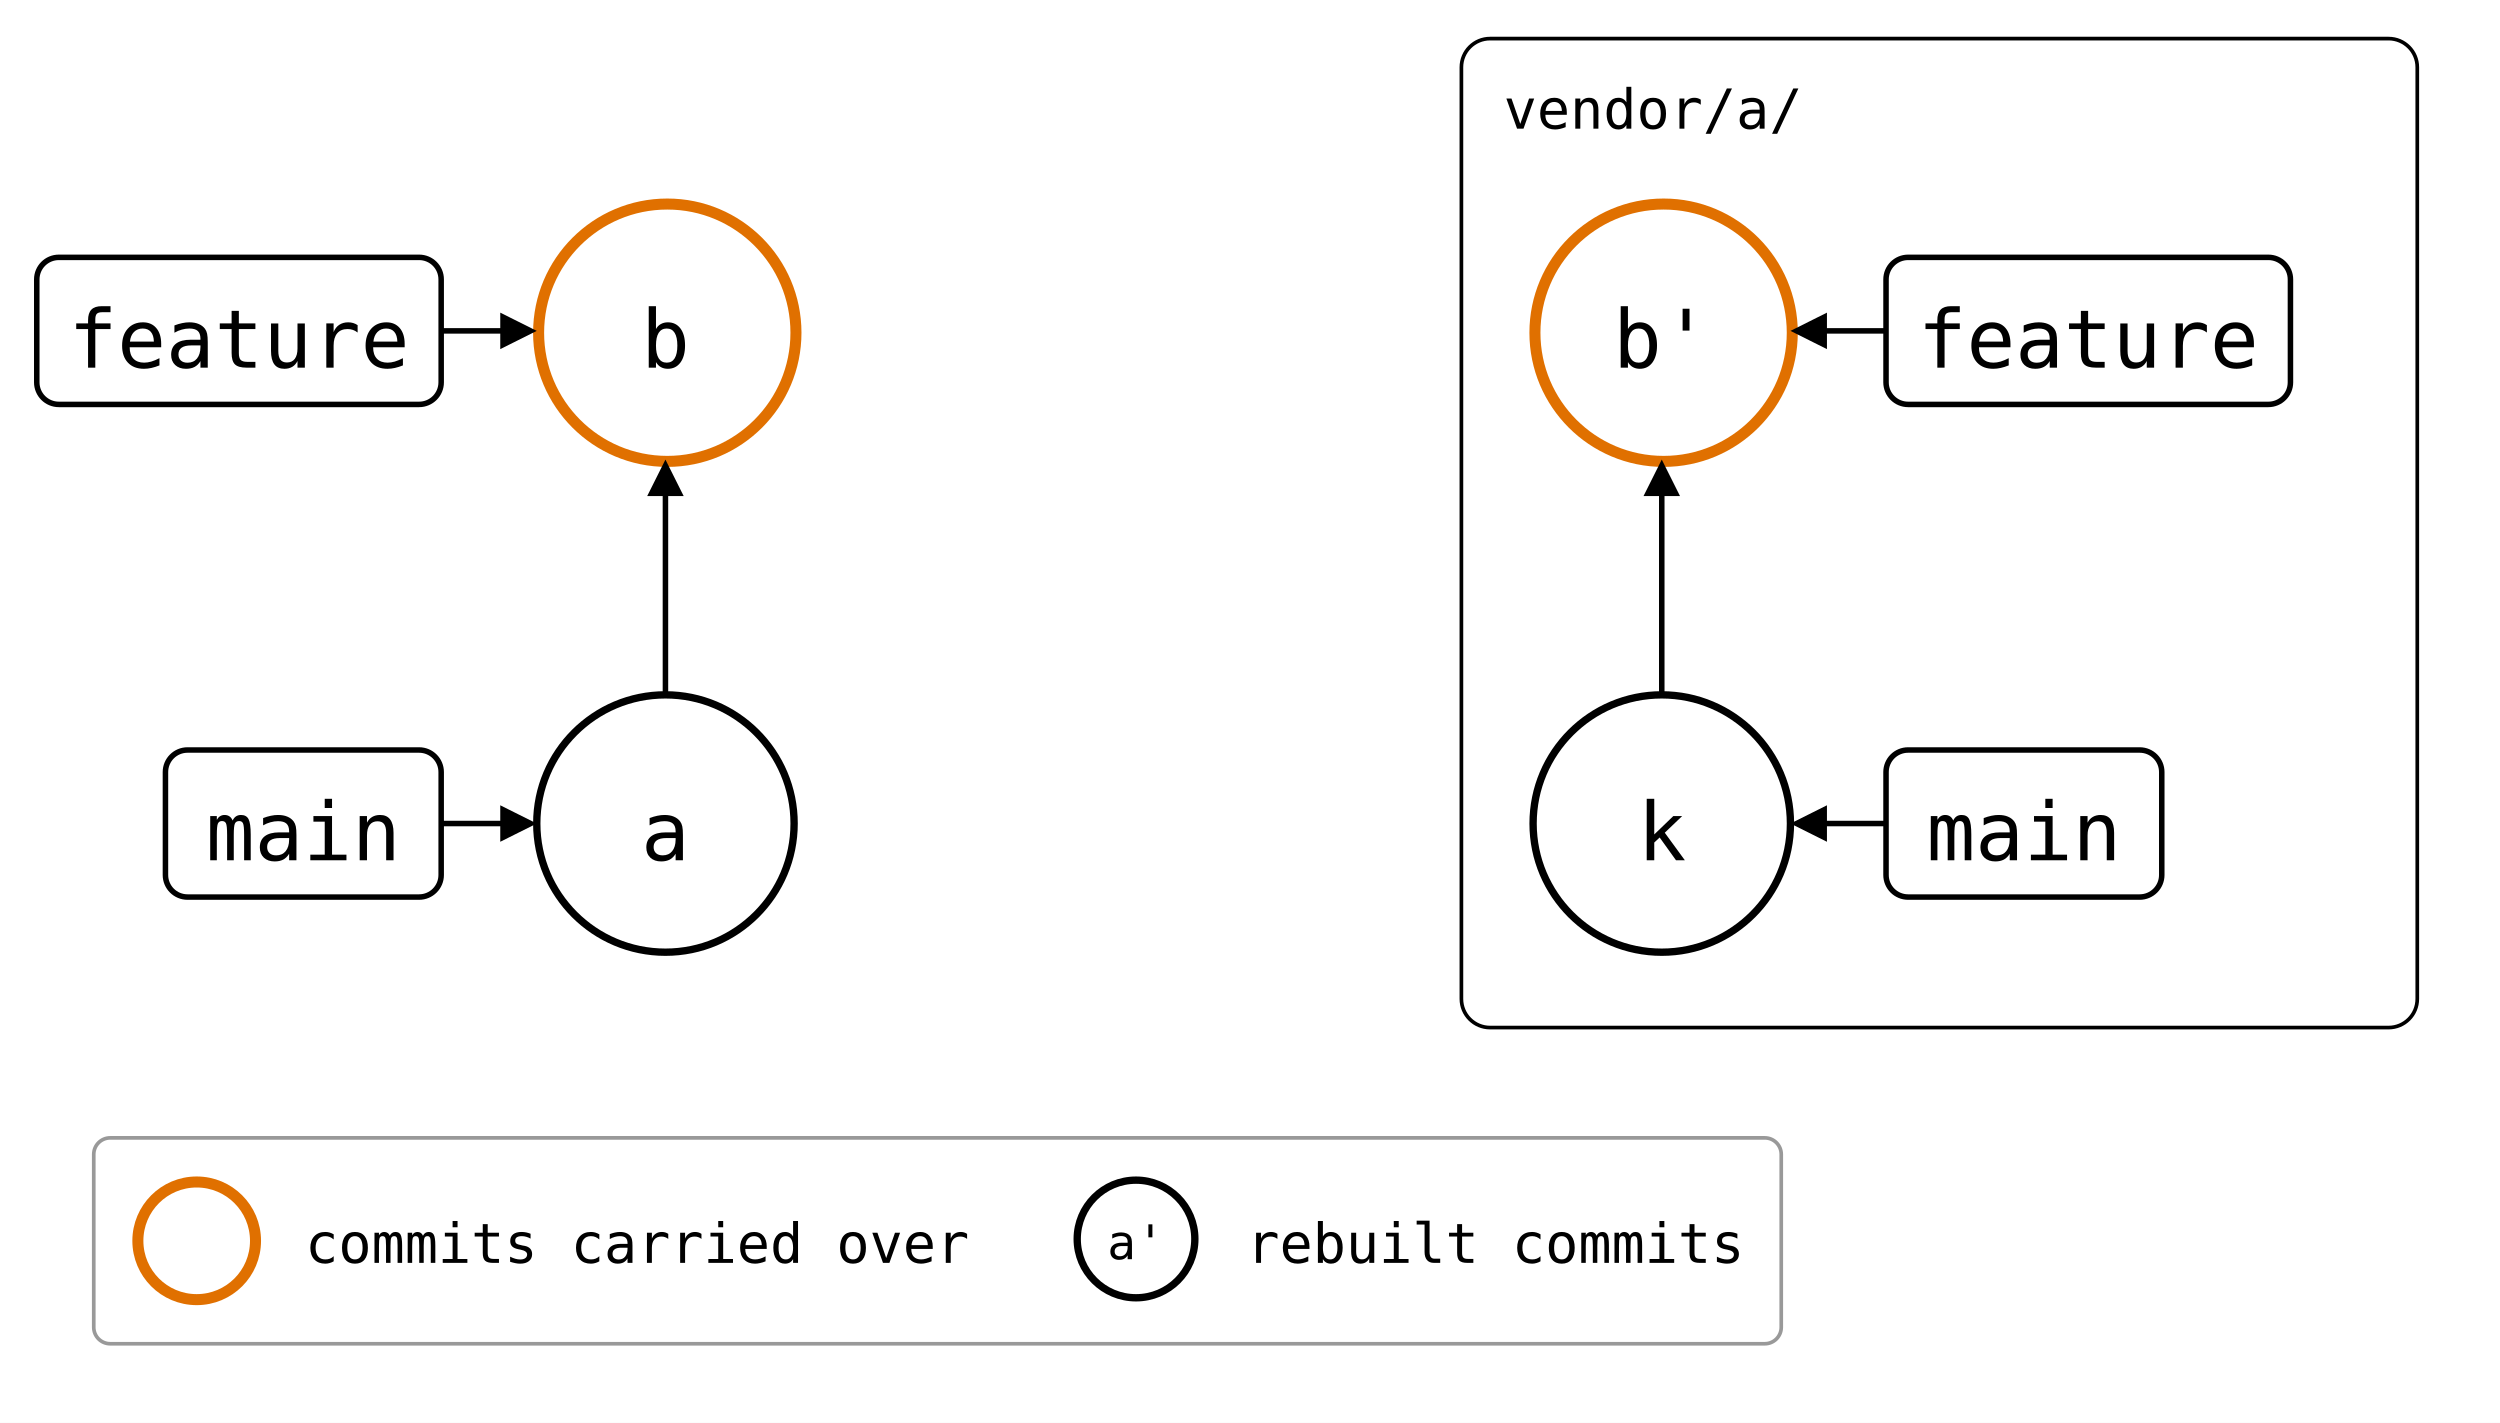
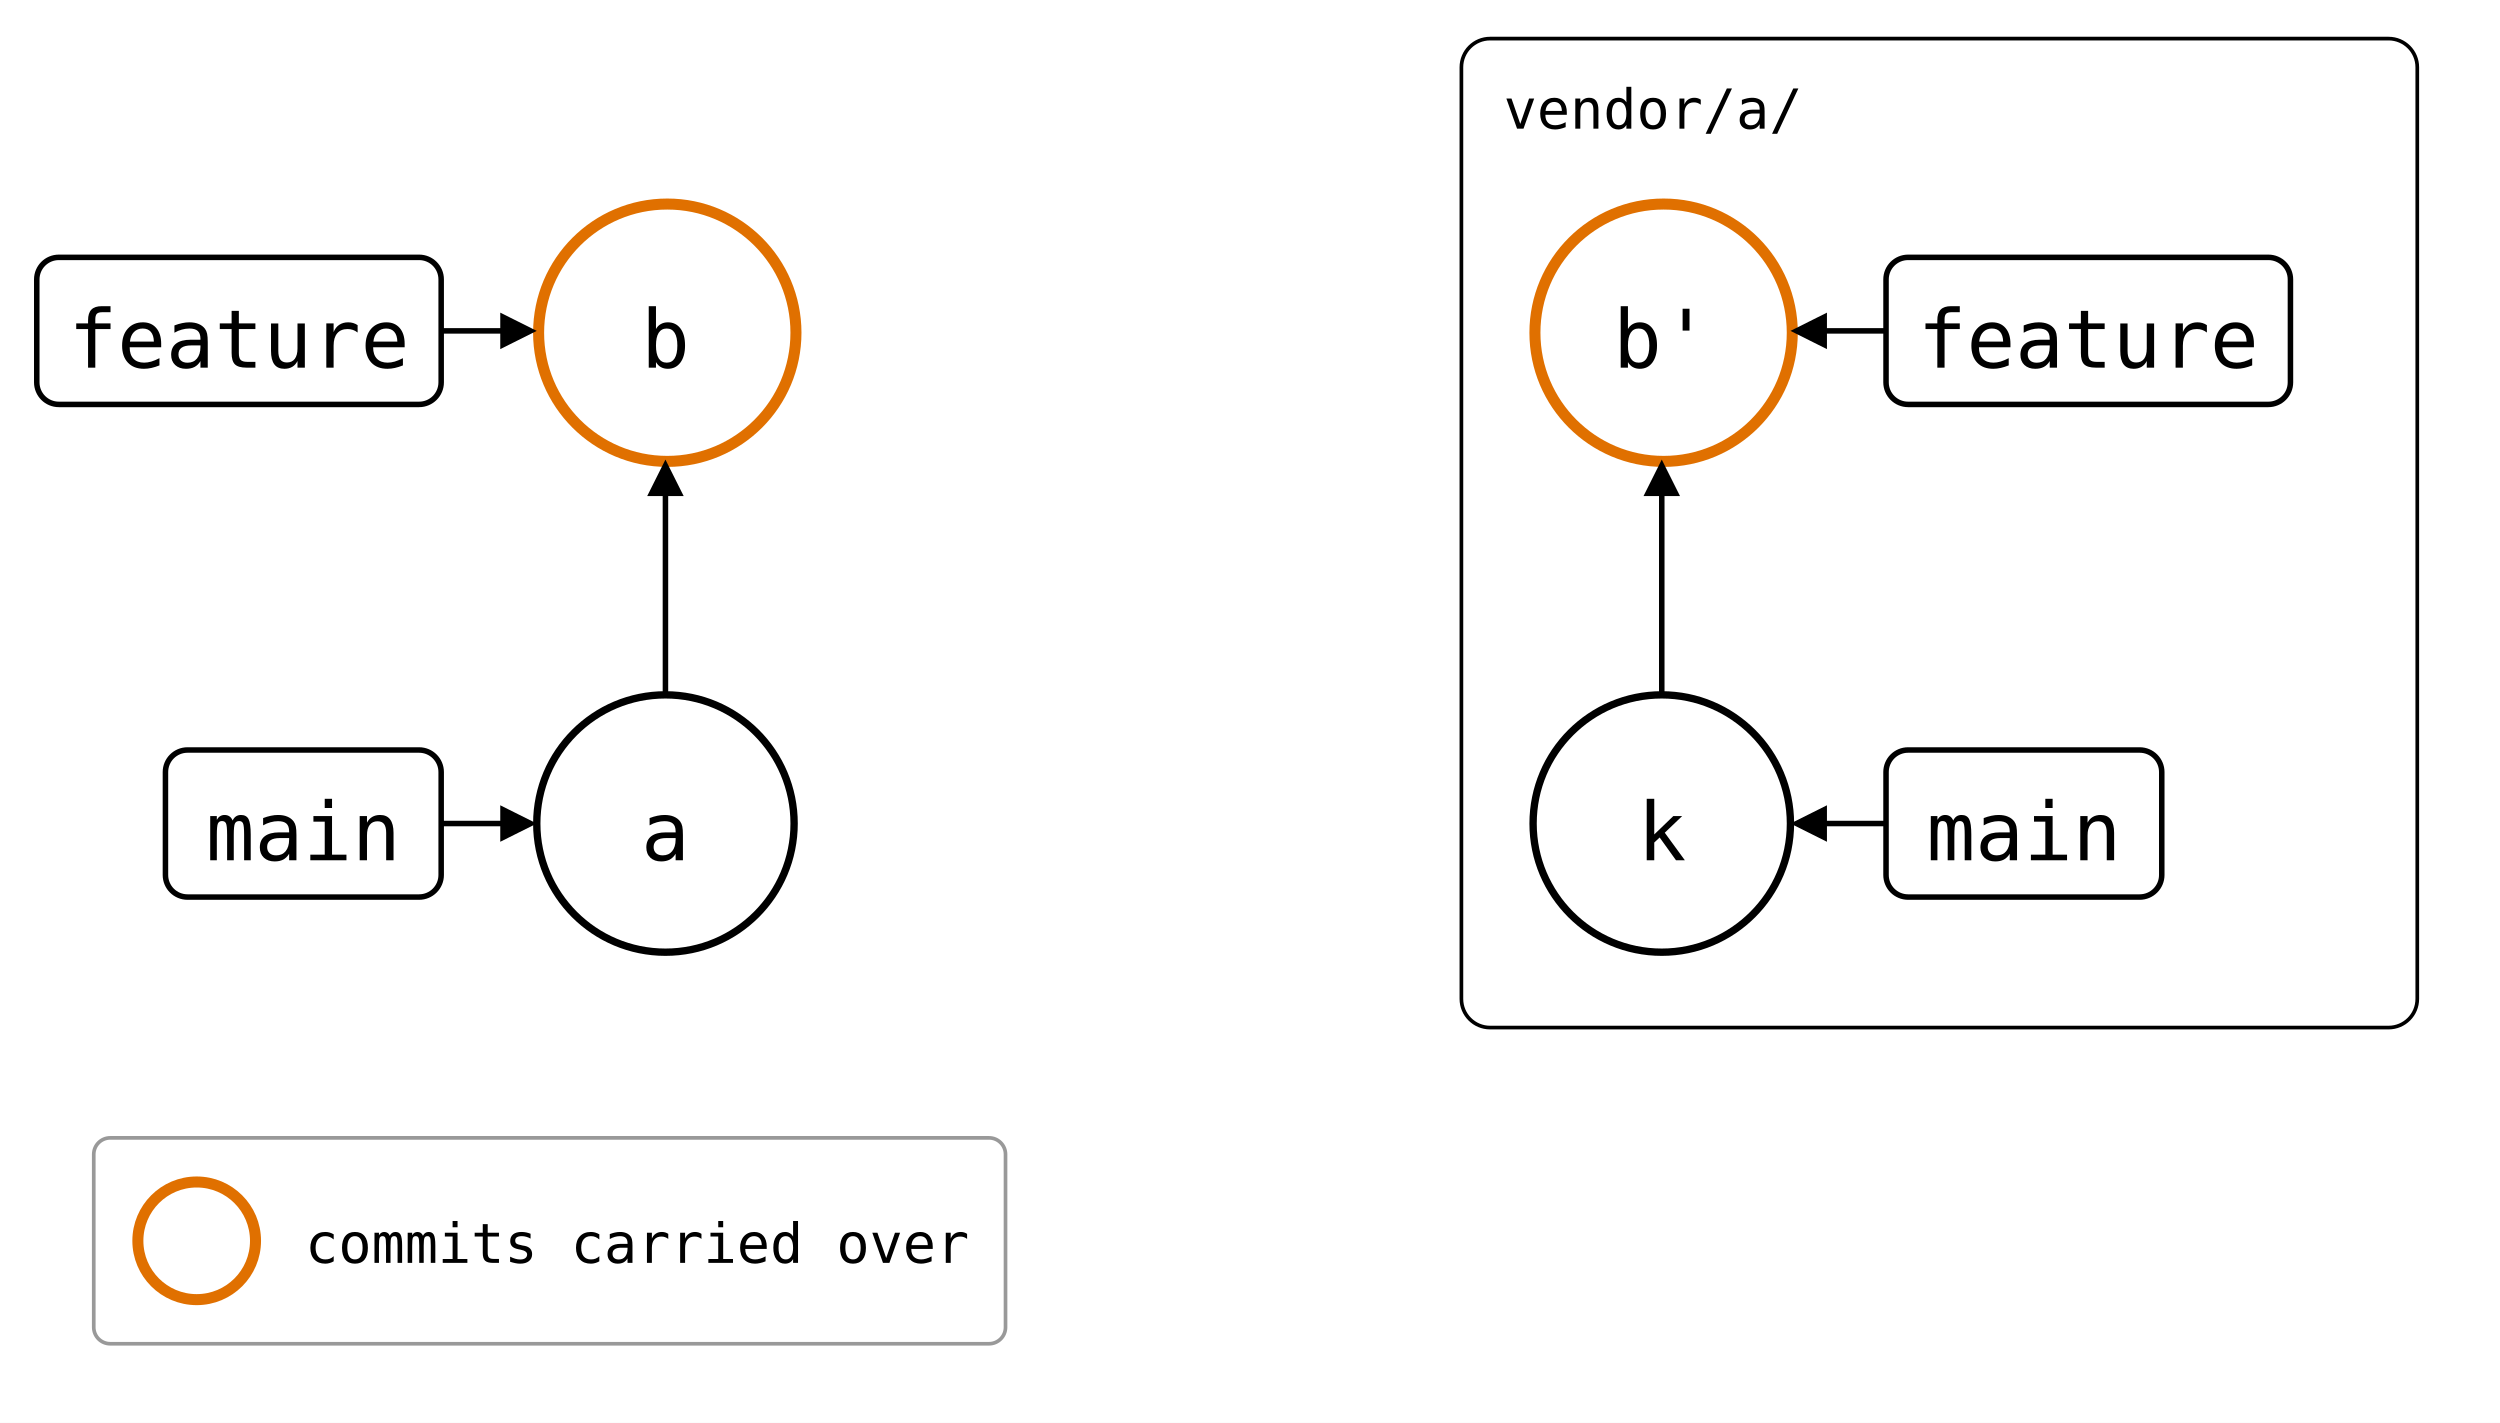
- <svg xmlns="http://www.w3.org/2000/svg" style="background: #ffffff; background-color: light-dark(#ffffff, #121212); color-scheme: light dark;" version="1.1" width="680px" height="387px" viewBox="0 0 680 387" id="ge-svg-NeLyQws5kbiCSjm2NUA0" content="&lt;mxfile host=&quot;Electron&quot;&gt;&#10;  &lt;diagram name=&quot;feature-branch-from-main&quot; id=&quot;feature-branch-from-main&quot;&gt;&#10;    &lt;mxGraphModel dx=&quot;-440&quot; dy=&quot;-130&quot; grid=&quot;0&quot; gridSize=&quot;10&quot; guides=&quot;1&quot; tooltips=&quot;1&quot; connect=&quot;1&quot; arrows=&quot;1&quot; fold=&quot;0&quot; page=&quot;0&quot; pageScale=&quot;1&quot; pageWidth=&quot;850&quot; pageHeight=&quot;1100&quot; background=&quot;#ffffff&quot; math=&quot;0&quot; shadow=&quot;0&quot;&gt;&#10;      &lt;root&gt;&#10;        &lt;mxCell id=&quot;0&quot; /&gt;&#10;        &lt;mxCell id=&quot;1&quot; parent=&quot;0&quot; /&gt;&#10;        &lt;mxCell id=&quot;lane&quot; parent=&quot;1&quot; style=&quot;rounded=1;arcSize=3;fillColor=none;strokeWidth=1;fontSize=15;verticalAlign=top;align=left;spacingLeft=10;spacingTop=4;fontFamily=Roboto Mono,monospace;&quot; value=&quot;vendor/a/&quot; vertex=&quot;1&quot;&gt;&#10;          &lt;mxGeometry height=&quot;269&quot; width=&quot;260&quot; x=&quot;480&quot; y=&quot;29&quot; as=&quot;geometry&quot; /&gt;&#10;        &lt;/mxCell&gt;&#10;        &lt;mxCell id=&quot;a&quot; parent=&quot;1&quot; style=&quot;ellipse;aspect=fixed;strokeWidth=2;fontSize=22;fontFamily=Roboto Mono,monospace;&quot; value=&quot;a&quot; vertex=&quot;1&quot;&gt;&#10;          &lt;mxGeometry height=&quot;70&quot; width=&quot;70&quot; x=&quot;229&quot; y=&quot;208&quot; as=&quot;geometry&quot; /&gt;&#10;        &lt;/mxCell&gt;&#10;        &lt;mxCell id=&quot;b&quot; parent=&quot;1&quot; style=&quot;ellipse;aspect=fixed;fontSize=22;fontFamily=Roboto Mono,monospace;strokeColor=#E07000;strokeWidth=3;&quot; value=&quot;b&quot; vertex=&quot;1&quot;&gt;&#10;          &lt;mxGeometry height=&quot;70&quot; width=&quot;70&quot; x=&quot;229&quot; y=&quot;74&quot; as=&quot;geometry&quot; /&gt;&#10;        &lt;/mxCell&gt;&#10;        &lt;mxCell id=&quot;k&quot; parent=&quot;1&quot; style=&quot;ellipse;aspect=fixed;strokeWidth=2;fontSize=22;fontFamily=Roboto Mono,monospace;&quot; value=&quot;k&quot; vertex=&quot;1&quot;&gt;&#10;          &lt;mxGeometry height=&quot;70&quot; width=&quot;70&quot; x=&quot;500&quot; y=&quot;208&quot; as=&quot;geometry&quot; /&gt;&#10;        &lt;/mxCell&gt;&#10;        &lt;mxCell id=&quot;b_&quot; parent=&quot;1&quot; style=&quot;ellipse;aspect=fixed;fontSize=22;fontFamily=Roboto Mono,monospace;strokeColor=#E07000;strokeWidth=3;&quot; value=&quot;b&amp;#39;&quot; vertex=&quot;1&quot;&gt;&#10;          &lt;mxGeometry height=&quot;70&quot; width=&quot;70&quot; x=&quot;500&quot; y=&quot;74&quot; as=&quot;geometry&quot; /&gt;&#10;        &lt;/mxCell&gt;&#10;        &lt;mxCell id=&quot;box0&quot; parent=&quot;1&quot; style=&quot;rounded=1;strokeWidth=1.5;fontSize=22;fontFamily=Roboto Mono,monospace;&quot; value=&quot;feature&quot; vertex=&quot;1&quot;&gt;&#10;          &lt;mxGeometry height=&quot;40&quot; width=&quot;110&quot; x=&quot;93&quot; y=&quot;89&quot; as=&quot;geometry&quot; /&gt;&#10;        &lt;/mxCell&gt;&#10;        &lt;mxCell id=&quot;e0&quot; edge=&quot;1&quot; parent=&quot;1&quot; source=&quot;box0&quot; style=&quot;endArrow=block;endFill=1;html=1;strokeWidth=1.5;rounded=0;&quot; target=&quot;b&quot;&gt;&#10;          &lt;mxGeometry relative=&quot;1&quot; as=&quot;geometry&quot; /&gt;&#10;        &lt;/mxCell&gt;&#10;        &lt;mxCell id=&quot;box1&quot; parent=&quot;1&quot; style=&quot;rounded=1;strokeWidth=1.5;fontSize=22;fontFamily=Roboto Mono,monospace;&quot; value=&quot;main&quot; vertex=&quot;1&quot;&gt;&#10;          &lt;mxGeometry height=&quot;40&quot; width=&quot;75&quot; x=&quot;128&quot; y=&quot;223&quot; as=&quot;geometry&quot; /&gt;&#10;        &lt;/mxCell&gt;&#10;        &lt;mxCell id=&quot;e1&quot; edge=&quot;1&quot; parent=&quot;1&quot; source=&quot;box1&quot; style=&quot;endArrow=block;endFill=1;html=1;strokeWidth=1.5;rounded=0;&quot; target=&quot;a&quot;&gt;&#10;          &lt;mxGeometry relative=&quot;1&quot; as=&quot;geometry&quot; /&gt;&#10;        &lt;/mxCell&gt;&#10;        &lt;mxCell id=&quot;box2&quot; parent=&quot;1&quot; style=&quot;rounded=1;strokeWidth=1.5;fontSize=22;fontFamily=Roboto Mono,monospace;&quot; value=&quot;main&quot; vertex=&quot;1&quot;&gt;&#10;          &lt;mxGeometry height=&quot;40&quot; width=&quot;75&quot; x=&quot;596&quot; y=&quot;223&quot; as=&quot;geometry&quot; /&gt;&#10;        &lt;/mxCell&gt;&#10;        &lt;mxCell id=&quot;e2&quot; edge=&quot;1&quot; parent=&quot;1&quot; source=&quot;box2&quot; style=&quot;endArrow=block;endFill=1;html=1;strokeWidth=1.5;rounded=0;&quot; target=&quot;k&quot;&gt;&#10;          &lt;mxGeometry relative=&quot;1&quot; as=&quot;geometry&quot; /&gt;&#10;        &lt;/mxCell&gt;&#10;        &lt;mxCell id=&quot;box3&quot; parent=&quot;1&quot; style=&quot;rounded=1;strokeWidth=1.5;fontSize=22;fontFamily=Roboto Mono,monospace;&quot; value=&quot;feature&quot; vertex=&quot;1&quot;&gt;&#10;          &lt;mxGeometry height=&quot;40&quot; width=&quot;110&quot; x=&quot;596&quot; y=&quot;89&quot; as=&quot;geometry&quot; /&gt;&#10;        &lt;/mxCell&gt;&#10;        &lt;mxCell id=&quot;e3&quot; edge=&quot;1&quot; parent=&quot;1&quot; source=&quot;box3&quot; style=&quot;endArrow=block;endFill=1;html=1;strokeWidth=1.5;rounded=0;&quot; target=&quot;b_&quot;&gt;&#10;          &lt;mxGeometry relative=&quot;1&quot; as=&quot;geometry&quot; /&gt;&#10;        &lt;/mxCell&gt;&#10;        &lt;mxCell id=&quot;e4&quot; edge=&quot;1&quot; parent=&quot;1&quot; source=&quot;a&quot; style=&quot;endArrow=block;endFill=1;html=1;strokeWidth=1.5;rounded=0;&quot; target=&quot;b&quot;&gt;&#10;          &lt;mxGeometry relative=&quot;1&quot; as=&quot;geometry&quot; /&gt;&#10;        &lt;/mxCell&gt;&#10;        &lt;mxCell id=&quot;e5&quot; edge=&quot;1&quot; parent=&quot;1&quot; source=&quot;k&quot; style=&quot;endArrow=block;endFill=1;html=1;strokeWidth=1.5;rounded=0;&quot; target=&quot;b_&quot;&gt;&#10;          &lt;mxGeometry relative=&quot;1&quot; as=&quot;geometry&quot; /&gt;&#10;        &lt;/mxCell&gt;&#10;        &lt;mxCell id=&quot;legend&quot; parent=&quot;1&quot; style=&quot;rounded=1;arcSize=8;fillColor=none;strokeColor=#999999;strokeWidth=1;legend=1;&quot; value=&quot;&quot; vertex=&quot;1&quot;&gt;&#10;          &lt;mxGeometry height=&quot;56&quot; width=&quot;459&quot; x=&quot;108&quot; y=&quot;328&quot; as=&quot;geometry&quot; /&gt;&#10;        &lt;/mxCell&gt;&#10;        &lt;mxCell id=&quot;legend_orange&quot; parent=&quot;legend&quot; style=&quot;ellipse;aspect=fixed;fontSize=13;fontFamily=Roboto Mono,monospace;strokeColor=#E07000;strokeWidth=3;&quot; value=&quot;&quot; vertex=&quot;1&quot;&gt;&#10;          &lt;mxGeometry height=&quot;32&quot; width=&quot;32&quot; x=&quot;12&quot; y=&quot;12&quot; as=&quot;geometry&quot; /&gt;&#10;        &lt;/mxCell&gt;&#10;        &lt;mxCell id=&quot;legend_orange_text&quot; parent=&quot;legend&quot; style=&quot;text;align=left;verticalAlign=middle;fontSize=15;fontFamily=Roboto Mono,monospace;&quot; value=&quot;commits carried over&quot; vertex=&quot;1&quot;&gt;&#10;          &lt;mxGeometry height=&quot;32&quot; width=&quot;180&quot; x=&quot;56&quot; y=&quot;12&quot; as=&quot;geometry&quot; /&gt;&#10;        &lt;/mxCell&gt;&#10;        &lt;mxCell id=&quot;legend_prime&quot; parent=&quot;legend&quot; style=&quot;ellipse;aspect=fixed;fontSize=13;fontFamily=Roboto Mono,monospace;strokeWidth=2;&quot; value=&quot;a&amp;#39;&quot; vertex=&quot;1&quot;&gt;&#10;          &lt;mxGeometry height=&quot;32&quot; width=&quot;32&quot; x=&quot;268&quot; y=&quot;12&quot; as=&quot;geometry&quot; /&gt;&#10;        &lt;/mxCell&gt;&#10;        &lt;mxCell id=&quot;legend_prime_text&quot; parent=&quot;legend&quot; style=&quot;text;align=left;verticalAlign=middle;fontSize=15;fontFamily=Roboto Mono,monospace;&quot; value=&quot;rebuilt commits&quot; vertex=&quot;1&quot;&gt;&#10;          &lt;mxGeometry height=&quot;32&quot; width=&quot;135&quot; x=&quot;312&quot; y=&quot;12&quot; as=&quot;geometry&quot; /&gt;&#10;        &lt;/mxCell&gt;&#10;      &lt;/root&gt;&#10;    &lt;/mxGraphModel&gt;&#10;  &lt;/diagram&gt;&#10;&lt;/mxfile&gt;&#10;">
-   <style type="text/css">@supports (color: light-dark(#000, #fff)) { #ge-svg-NeLyQws5kbiCSjm2NUA0 { --ge-adaptive-bg: light-dark(#ffffff, var(--ge-dark-color, #121212)); } }</style>
+ <svg xmlns="http://www.w3.org/2000/svg" style="background: #ffffff; background-color: light-dark(#ffffff, #121212); color-scheme: light dark;" version="1.1" width="680px" height="387px" viewBox="0 0 680 387" id="ge-svg-L-CNVYWiS3akUawQfDKj" content="&lt;mxfile host=&quot;Electron&quot;&gt;&#10;  &lt;diagram name=&quot;feature-branch-from-main&quot; id=&quot;feature-branch-from-main&quot;&gt;&#10;    &lt;mxGraphModel dx=&quot;-440&quot; dy=&quot;-130&quot; grid=&quot;0&quot; gridSize=&quot;10&quot; guides=&quot;1&quot; tooltips=&quot;1&quot; connect=&quot;1&quot; arrows=&quot;1&quot; fold=&quot;0&quot; page=&quot;0&quot; pageScale=&quot;1&quot; pageWidth=&quot;850&quot; pageHeight=&quot;1100&quot; background=&quot;#ffffff&quot; math=&quot;0&quot; shadow=&quot;0&quot;&gt;&#10;      &lt;root&gt;&#10;        &lt;mxCell id=&quot;0&quot; /&gt;&#10;        &lt;mxCell id=&quot;1&quot; parent=&quot;0&quot; /&gt;&#10;        &lt;mxCell id=&quot;lane&quot; parent=&quot;1&quot; style=&quot;rounded=1;arcSize=3;fillColor=none;strokeWidth=1;fontSize=15;verticalAlign=top;align=left;spacingLeft=10;spacingTop=4;fontFamily=Roboto Mono,monospace;&quot; value=&quot;vendor/a/&quot; vertex=&quot;1&quot;&gt;&#10;          &lt;mxGeometry height=&quot;269&quot; width=&quot;260&quot; x=&quot;480&quot; y=&quot;29&quot; as=&quot;geometry&quot; /&gt;&#10;        &lt;/mxCell&gt;&#10;        &lt;mxCell id=&quot;a&quot; parent=&quot;1&quot; style=&quot;ellipse;aspect=fixed;strokeWidth=2;fontSize=22;fontFamily=Roboto Mono,monospace;&quot; value=&quot;a&quot; vertex=&quot;1&quot;&gt;&#10;          &lt;mxGeometry height=&quot;70&quot; width=&quot;70&quot; x=&quot;229&quot; y=&quot;208&quot; as=&quot;geometry&quot; /&gt;&#10;        &lt;/mxCell&gt;&#10;        &lt;mxCell id=&quot;b&quot; parent=&quot;1&quot; style=&quot;ellipse;aspect=fixed;fontSize=22;fontFamily=Roboto Mono,monospace;strokeColor=#E07000;strokeWidth=3;&quot; value=&quot;b&quot; vertex=&quot;1&quot;&gt;&#10;          &lt;mxGeometry height=&quot;70&quot; width=&quot;70&quot; x=&quot;229&quot; y=&quot;74&quot; as=&quot;geometry&quot; /&gt;&#10;        &lt;/mxCell&gt;&#10;        &lt;mxCell id=&quot;k&quot; parent=&quot;1&quot; style=&quot;ellipse;aspect=fixed;strokeWidth=2;fontSize=22;fontFamily=Roboto Mono,monospace;&quot; value=&quot;k&quot; vertex=&quot;1&quot;&gt;&#10;          &lt;mxGeometry height=&quot;70&quot; width=&quot;70&quot; x=&quot;500&quot; y=&quot;208&quot; as=&quot;geometry&quot; /&gt;&#10;        &lt;/mxCell&gt;&#10;        &lt;mxCell id=&quot;b_&quot; parent=&quot;1&quot; style=&quot;ellipse;aspect=fixed;fontSize=22;fontFamily=Roboto Mono,monospace;strokeColor=#E07000;strokeWidth=3;&quot; value=&quot;b&amp;#39;&quot; vertex=&quot;1&quot;&gt;&#10;          &lt;mxGeometry height=&quot;70&quot; width=&quot;70&quot; x=&quot;500&quot; y=&quot;74&quot; as=&quot;geometry&quot; /&gt;&#10;        &lt;/mxCell&gt;&#10;        &lt;mxCell id=&quot;box0&quot; parent=&quot;1&quot; style=&quot;rounded=1;strokeWidth=1.5;fontSize=22;fontFamily=Roboto Mono,monospace;&quot; value=&quot;feature&quot; vertex=&quot;1&quot;&gt;&#10;          &lt;mxGeometry height=&quot;40&quot; width=&quot;110&quot; x=&quot;93&quot; y=&quot;89&quot; as=&quot;geometry&quot; /&gt;&#10;        &lt;/mxCell&gt;&#10;        &lt;mxCell id=&quot;e0&quot; edge=&quot;1&quot; parent=&quot;1&quot; source=&quot;box0&quot; style=&quot;endArrow=block;endFill=1;html=1;strokeWidth=1.5;rounded=0;&quot; target=&quot;b&quot;&gt;&#10;          &lt;mxGeometry relative=&quot;1&quot; as=&quot;geometry&quot; /&gt;&#10;        &lt;/mxCell&gt;&#10;        &lt;mxCell id=&quot;box1&quot; parent=&quot;1&quot; style=&quot;rounded=1;strokeWidth=1.5;fontSize=22;fontFamily=Roboto Mono,monospace;&quot; value=&quot;main&quot; vertex=&quot;1&quot;&gt;&#10;          &lt;mxGeometry height=&quot;40&quot; width=&quot;75&quot; x=&quot;128&quot; y=&quot;223&quot; as=&quot;geometry&quot; /&gt;&#10;        &lt;/mxCell&gt;&#10;        &lt;mxCell id=&quot;e1&quot; edge=&quot;1&quot; parent=&quot;1&quot; source=&quot;box1&quot; style=&quot;endArrow=block;endFill=1;html=1;strokeWidth=1.5;rounded=0;&quot; target=&quot;a&quot;&gt;&#10;          &lt;mxGeometry relative=&quot;1&quot; as=&quot;geometry&quot; /&gt;&#10;        &lt;/mxCell&gt;&#10;        &lt;mxCell id=&quot;box2&quot; parent=&quot;1&quot; style=&quot;rounded=1;strokeWidth=1.5;fontSize=22;fontFamily=Roboto Mono,monospace;&quot; value=&quot;main&quot; vertex=&quot;1&quot;&gt;&#10;          &lt;mxGeometry height=&quot;40&quot; width=&quot;75&quot; x=&quot;596&quot; y=&quot;223&quot; as=&quot;geometry&quot; /&gt;&#10;        &lt;/mxCell&gt;&#10;        &lt;mxCell id=&quot;e2&quot; edge=&quot;1&quot; parent=&quot;1&quot; source=&quot;box2&quot; style=&quot;endArrow=block;endFill=1;html=1;strokeWidth=1.5;rounded=0;&quot; target=&quot;k&quot;&gt;&#10;          &lt;mxGeometry relative=&quot;1&quot; as=&quot;geometry&quot; /&gt;&#10;        &lt;/mxCell&gt;&#10;        &lt;mxCell id=&quot;box3&quot; parent=&quot;1&quot; style=&quot;rounded=1;strokeWidth=1.5;fontSize=22;fontFamily=Roboto Mono,monospace;&quot; value=&quot;feature&quot; vertex=&quot;1&quot;&gt;&#10;          &lt;mxGeometry height=&quot;40&quot; width=&quot;110&quot; x=&quot;596&quot; y=&quot;89&quot; as=&quot;geometry&quot; /&gt;&#10;        &lt;/mxCell&gt;&#10;        &lt;mxCell id=&quot;e3&quot; edge=&quot;1&quot; parent=&quot;1&quot; source=&quot;box3&quot; style=&quot;endArrow=block;endFill=1;html=1;strokeWidth=1.5;rounded=0;&quot; target=&quot;b_&quot;&gt;&#10;          &lt;mxGeometry relative=&quot;1&quot; as=&quot;geometry&quot; /&gt;&#10;        &lt;/mxCell&gt;&#10;        &lt;mxCell id=&quot;e4&quot; edge=&quot;1&quot; parent=&quot;1&quot; source=&quot;a&quot; style=&quot;endArrow=block;endFill=1;html=1;strokeWidth=1.5;rounded=0;&quot; target=&quot;b&quot;&gt;&#10;          &lt;mxGeometry relative=&quot;1&quot; as=&quot;geometry&quot; /&gt;&#10;        &lt;/mxCell&gt;&#10;        &lt;mxCell id=&quot;e5&quot; edge=&quot;1&quot; parent=&quot;1&quot; source=&quot;k&quot; style=&quot;endArrow=block;endFill=1;html=1;strokeWidth=1.5;rounded=0;&quot; target=&quot;b_&quot;&gt;&#10;          &lt;mxGeometry relative=&quot;1&quot; as=&quot;geometry&quot; /&gt;&#10;        &lt;/mxCell&gt;&#10;        &lt;mxCell id=&quot;legend&quot; parent=&quot;1&quot; style=&quot;rounded=1;arcSize=8;fillColor=none;strokeColor=#999999;strokeWidth=1;legend=1;&quot; value=&quot;&quot; vertex=&quot;1&quot;&gt;&#10;          &lt;mxGeometry height=&quot;56&quot; width=&quot;248&quot; x=&quot;108&quot; y=&quot;328&quot; as=&quot;geometry&quot; /&gt;&#10;        &lt;/mxCell&gt;&#10;        &lt;mxCell id=&quot;legend_orange&quot; parent=&quot;legend&quot; style=&quot;ellipse;aspect=fixed;fontSize=13;fontFamily=Roboto Mono,monospace;strokeColor=#E07000;strokeWidth=3;&quot; value=&quot;&quot; vertex=&quot;1&quot;&gt;&#10;          &lt;mxGeometry height=&quot;32&quot; width=&quot;32&quot; x=&quot;12&quot; y=&quot;12&quot; as=&quot;geometry&quot; /&gt;&#10;        &lt;/mxCell&gt;&#10;        &lt;mxCell id=&quot;legend_orange_text&quot; parent=&quot;legend&quot; style=&quot;text;align=left;verticalAlign=middle;fontSize=15;fontFamily=Roboto Mono,monospace;&quot; value=&quot;commits carried over&quot; vertex=&quot;1&quot;&gt;&#10;          &lt;mxGeometry height=&quot;32&quot; width=&quot;180&quot; x=&quot;56&quot; y=&quot;12&quot; as=&quot;geometry&quot; /&gt;&#10;        &lt;/mxCell&gt;&#10;      &lt;/root&gt;&#10;    &lt;/mxGraphModel&gt;&#10;  &lt;/diagram&gt;&#10;&lt;/mxfile&gt;&#10;">
+   <style type="text/css">@supports (color: light-dark(#000, #fff)) { #ge-svg-L-CNVYWiS3akUawQfDKj { --ge-adaptive-bg: light-dark(#ffffff, var(--ge-dark-color, #121212)); } }</style>
  <defs />
  <rect fill="#ffffff" width="100%" height="100%" x="0" y="0" style="fill: light-dark(rgb(255, 255, 255), rgb(18, 18, 18));" />
  <g>
    <g data-cell-id="0">
      <g data-cell-id="1">
        <g data-cell-id="lane">
          <g transform="translate(0.5,0.5)">
            <rect x="397" y="10" width="260" height="269" rx="7.8" ry="7.8" fill="none" stroke="#000000" pointer-events="all" style="stroke: light-dark(rgb(0, 0, 0), rgb(255, 255, 255));" />
          </g>
          <g>
            <g fill="#000000" font-family="'Roboto Mono', monospace" text-anchor="start" font-size="15px" style="fill: light-dark(rgb(0, 0, 0), rgb(255, 255, 255));">
              <text x="409" y="35">vendor/a/</text>
            </g>
          </g>
        </g>
        <g data-cell-id="a">
          <g>
            <ellipse cx="181" cy="224" rx="35" ry="35" fill="#ffffff" stroke="#000000" stroke-width="2" pointer-events="all" style="fill: var(--ge-adaptive-bg, #ffffff); stroke: light-dark(rgb(0, 0, 0), rgb(255, 255, 255));" />
          </g>
          <g>
            <g fill="#000000" font-family="'Roboto Mono', monospace" text-anchor="middle" font-size="22px" style="fill: light-dark(rgb(0, 0, 0), rgb(255, 255, 255));">
              <text x="181" y="234">a</text>
            </g>
          </g>
        </g>
        <g data-cell-id="b">
          <g transform="translate(0.5,0.5)">
            <ellipse cx="181" cy="90" rx="35" ry="35" fill="#ffffff" stroke="#e07000" stroke-width="3" pointer-events="all" style="fill: var(--ge-adaptive-bg, #ffffff); stroke: light-dark(rgb(224, 112, 0), rgb(210, 114, 18));" />
          </g>
          <g>
            <g fill="#000000" font-family="'Roboto Mono', monospace" text-anchor="middle" font-size="22px" style="fill: light-dark(rgb(0, 0, 0), rgb(255, 255, 255));">
              <text x="181" y="100">b</text>
            </g>
          </g>
        </g>
        <g data-cell-id="k">
          <g>
            <ellipse cx="452" cy="224" rx="35" ry="35" fill="#ffffff" stroke="#000000" stroke-width="2" pointer-events="all" style="fill: var(--ge-adaptive-bg, #ffffff); stroke: light-dark(rgb(0, 0, 0), rgb(255, 255, 255));" />
          </g>
          <g>
            <g fill="#000000" font-family="'Roboto Mono', monospace" text-anchor="middle" font-size="22px" style="fill: light-dark(rgb(0, 0, 0), rgb(255, 255, 255));">
              <text x="452" y="234">k</text>
            </g>
          </g>
        </g>
        <g data-cell-id="b_">
          <g transform="translate(0.5,0.5)">
            <ellipse cx="452" cy="90" rx="35" ry="35" fill="#ffffff" stroke="#e07000" stroke-width="3" pointer-events="all" style="fill: var(--ge-adaptive-bg, #ffffff); stroke: light-dark(rgb(224, 112, 0), rgb(210, 114, 18));" />
          </g>
          <g>
            <g fill="#000000" font-family="'Roboto Mono', monospace" text-anchor="middle" font-size="22px" style="fill: light-dark(rgb(0, 0, 0), rgb(255, 255, 255));">
              <text x="452" y="100">b'</text>
            </g>
          </g>
        </g>
        <g data-cell-id="box0">
          <g>
            <rect x="10" y="70" width="110" height="40" rx="6" ry="6" fill="#ffffff" stroke="#000000" stroke-width="1.5" pointer-events="all" style="fill: var(--ge-adaptive-bg, #ffffff); stroke: light-dark(rgb(0, 0, 0), rgb(255, 255, 255));" />
          </g>
          <g>
            <g fill="#000000" font-family="'Roboto Mono', monospace" text-anchor="middle" font-size="22px" style="fill: light-dark(rgb(0, 0, 0), rgb(255, 255, 255));">
              <text x="65" y="100">feature</text>
            </g>
          </g>
        </g>
        <g data-cell-id="e0">
          <g>
            <path d="M 120 90 L 136.82 90" fill="none" stroke="#000000" stroke-width="1.5" stroke-miterlimit="10" pointer-events="stroke" style="stroke: light-dark(rgb(0, 0, 0), rgb(255, 255, 255));" />
            <path d="M 144.32 90 L 136.82 93.75 L 136.82 86.25 Z" fill="#000000" stroke="#000000" stroke-width="1.5" stroke-miterlimit="10" pointer-events="all" style="fill: light-dark(rgb(0, 0, 0), rgb(255, 255, 255)); stroke: light-dark(rgb(0, 0, 0), rgb(255, 255, 255));" />
          </g>
        </g>
        <g data-cell-id="box1">
          <g>
            <rect x="45" y="204" width="75" height="40" rx="6" ry="6" fill="#ffffff" stroke="#000000" stroke-width="1.5" pointer-events="all" style="fill: var(--ge-adaptive-bg, #ffffff); stroke: light-dark(rgb(0, 0, 0), rgb(255, 255, 255));" />
          </g>
          <g>
            <g fill="#000000" font-family="'Roboto Mono', monospace" text-anchor="middle" font-size="22px" style="fill: light-dark(rgb(0, 0, 0), rgb(255, 255, 255));">
              <text x="82.5" y="234">main</text>
            </g>
          </g>
        </g>
        <g data-cell-id="e1">
          <g>
            <path d="M 120 224 L 136.82 224" fill="none" stroke="#000000" stroke-width="1.5" stroke-miterlimit="10" pointer-events="stroke" style="stroke: light-dark(rgb(0, 0, 0), rgb(255, 255, 255));" />
            <path d="M 144.32 224 L 136.82 227.75 L 136.82 220.25 Z" fill="#000000" stroke="#000000" stroke-width="1.5" stroke-miterlimit="10" pointer-events="all" style="fill: light-dark(rgb(0, 0, 0), rgb(255, 255, 255)); stroke: light-dark(rgb(0, 0, 0), rgb(255, 255, 255));" />
          </g>
        </g>
        <g data-cell-id="box2">
          <g>
            <rect x="513" y="204" width="75" height="40" rx="6" ry="6" fill="#ffffff" stroke="#000000" stroke-width="1.5" pointer-events="all" style="fill: var(--ge-adaptive-bg, #ffffff); stroke: light-dark(rgb(0, 0, 0), rgb(255, 255, 255));" />
          </g>
          <g>
            <g fill="#000000" font-family="'Roboto Mono', monospace" text-anchor="middle" font-size="22px" style="fill: light-dark(rgb(0, 0, 0), rgb(255, 255, 255));">
              <text x="550.5" y="234">main</text>
            </g>
          </g>
        </g>
        <g data-cell-id="e2">
          <g>
            <path d="M 513 224 L 496.18 224" fill="none" stroke="#000000" stroke-width="1.5" stroke-miterlimit="10" pointer-events="stroke" style="stroke: light-dark(rgb(0, 0, 0), rgb(255, 255, 255));" />
            <path d="M 488.68 224 L 496.18 220.25 L 496.18 227.75 Z" fill="#000000" stroke="#000000" stroke-width="1.5" stroke-miterlimit="10" pointer-events="all" style="fill: light-dark(rgb(0, 0, 0), rgb(255, 255, 255)); stroke: light-dark(rgb(0, 0, 0), rgb(255, 255, 255));" />
          </g>
        </g>
        <g data-cell-id="box3">
          <g>
            <rect x="513" y="70" width="110" height="40" rx="6" ry="6" fill="#ffffff" stroke="#000000" stroke-width="1.5" pointer-events="all" style="fill: var(--ge-adaptive-bg, #ffffff); stroke: light-dark(rgb(0, 0, 0), rgb(255, 255, 255));" />
          </g>
          <g>
            <g fill="#000000" font-family="'Roboto Mono', monospace" text-anchor="middle" font-size="22px" style="fill: light-dark(rgb(0, 0, 0), rgb(255, 255, 255));">
              <text x="568" y="100">feature</text>
            </g>
          </g>
        </g>
        <g data-cell-id="e3">
          <g>
            <path d="M 513 90 L 496.18 90" fill="none" stroke="#000000" stroke-width="1.5" stroke-miterlimit="10" pointer-events="stroke" style="stroke: light-dark(rgb(0, 0, 0), rgb(255, 255, 255));" />
            <path d="M 488.68 90 L 496.18 86.25 L 496.18 93.75 Z" fill="#000000" stroke="#000000" stroke-width="1.5" stroke-miterlimit="10" pointer-events="all" style="fill: light-dark(rgb(0, 0, 0), rgb(255, 255, 255)); stroke: light-dark(rgb(0, 0, 0), rgb(255, 255, 255));" />
          </g>
        </g>
        <g data-cell-id="e4">
          <g>
            <path d="M 181 189 L 181 134.18" fill="none" stroke="#000000" stroke-width="1.5" stroke-miterlimit="10" pointer-events="stroke" style="stroke: light-dark(rgb(0, 0, 0), rgb(255, 255, 255));" />
            <path d="M 181 126.68 L 184.75 134.18 L 177.25 134.18 Z" fill="#000000" stroke="#000000" stroke-width="1.5" stroke-miterlimit="10" pointer-events="all" style="fill: light-dark(rgb(0, 0, 0), rgb(255, 255, 255)); stroke: light-dark(rgb(0, 0, 0), rgb(255, 255, 255));" />
          </g>
        </g>
        <g data-cell-id="e5">
          <g>
            <path d="M 452 189 L 452 134.18" fill="none" stroke="#000000" stroke-width="1.5" stroke-miterlimit="10" pointer-events="stroke" style="stroke: light-dark(rgb(0, 0, 0), rgb(255, 255, 255));" />
            <path d="M 452 126.68 L 455.75 134.18 L 448.25 134.18 Z" fill="#000000" stroke="#000000" stroke-width="1.5" stroke-miterlimit="10" pointer-events="all" style="fill: light-dark(rgb(0, 0, 0), rgb(255, 255, 255)); stroke: light-dark(rgb(0, 0, 0), rgb(255, 255, 255));" />
          </g>
        </g>
        <g data-cell-id="legend">
          <g transform="translate(0.5,0.5)">
-             <rect x="25" y="309" width="459" height="56" rx="4.48" ry="4.48" fill="none" stroke="#999999" pointer-events="all" style="stroke: light-dark(rgb(153, 153, 153), rgb(106, 106, 106));" />
+             <rect x="25" y="309" width="248" height="56" rx="4.48" ry="4.48" fill="none" stroke="#999999" pointer-events="all" style="stroke: light-dark(rgb(153, 153, 153), rgb(106, 106, 106));" />
          </g>
          <g data-cell-id="legend_orange">
            <g transform="translate(0.5,0.5)">
              <ellipse cx="53" cy="337" rx="16" ry="16" fill="#ffffff" stroke="#e07000" stroke-width="3" pointer-events="all" style="fill: var(--ge-adaptive-bg, #ffffff); stroke: light-dark(rgb(224, 112, 0), rgb(210, 114, 18));" />
            </g>
          </g>
          <g data-cell-id="legend_orange_text">
            <g>
              <rect x="81" y="321" width="180" height="32" fill="none" stroke="none" pointer-events="all" />
            </g>
            <g>
              <g fill="#000000" font-family="'Roboto Mono', monospace" text-anchor="start" font-size="15px" style="fill: light-dark(rgb(0, 0, 0), rgb(255, 255, 255));">
                <text x="83" y="343.5">commits carried over</text>
              </g>
            </g>
          </g>
-           <g data-cell-id="legend_prime">
-             <g>
-               <ellipse cx="309" cy="337" rx="16" ry="16" fill="#ffffff" stroke="#000000" stroke-width="2" pointer-events="all" style="fill: var(--ge-adaptive-bg, #ffffff); stroke: light-dark(rgb(0, 0, 0), rgb(255, 255, 255));" />
-             </g>
-             <g>
-               <g fill="#000000" font-family="'Roboto Mono', monospace" text-anchor="middle" font-size="13px" style="fill: light-dark(rgb(0, 0, 0), rgb(255, 255, 255));">
-                 <text x="309" y="342.5">a'</text>
-               </g>
-             </g>
-           </g>
-           <g data-cell-id="legend_prime_text">
-             <g>
-               <rect x="337" y="321" width="135" height="32" fill="none" stroke="none" pointer-events="all" />
-             </g>
-             <g>
-               <g fill="#000000" font-family="'Roboto Mono', monospace" text-anchor="start" font-size="15px" style="fill: light-dark(rgb(0, 0, 0), rgb(255, 255, 255));">
-                 <text x="339" y="343.5">rebuilt commits</text>
-               </g>
-             </g>
-           </g>
        </g>
      </g>
    </g>
  </g>
</svg>
